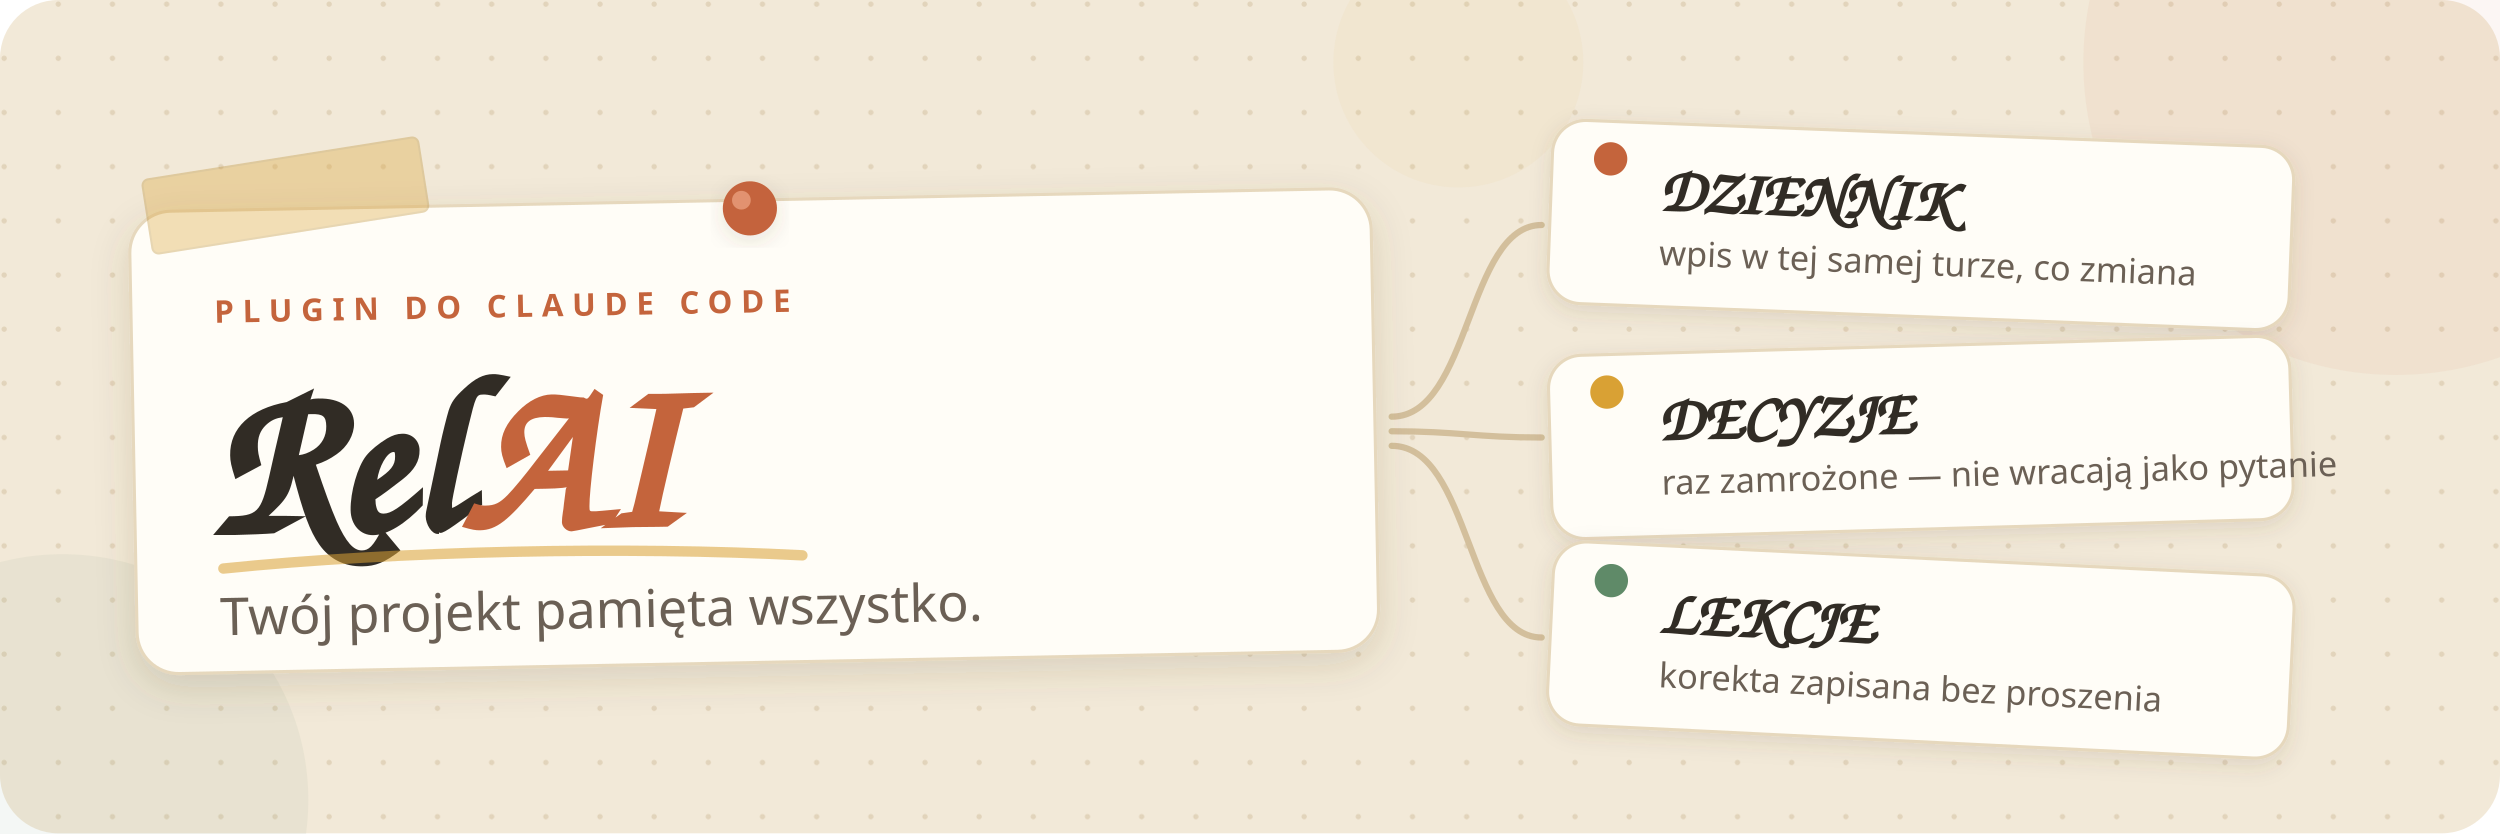
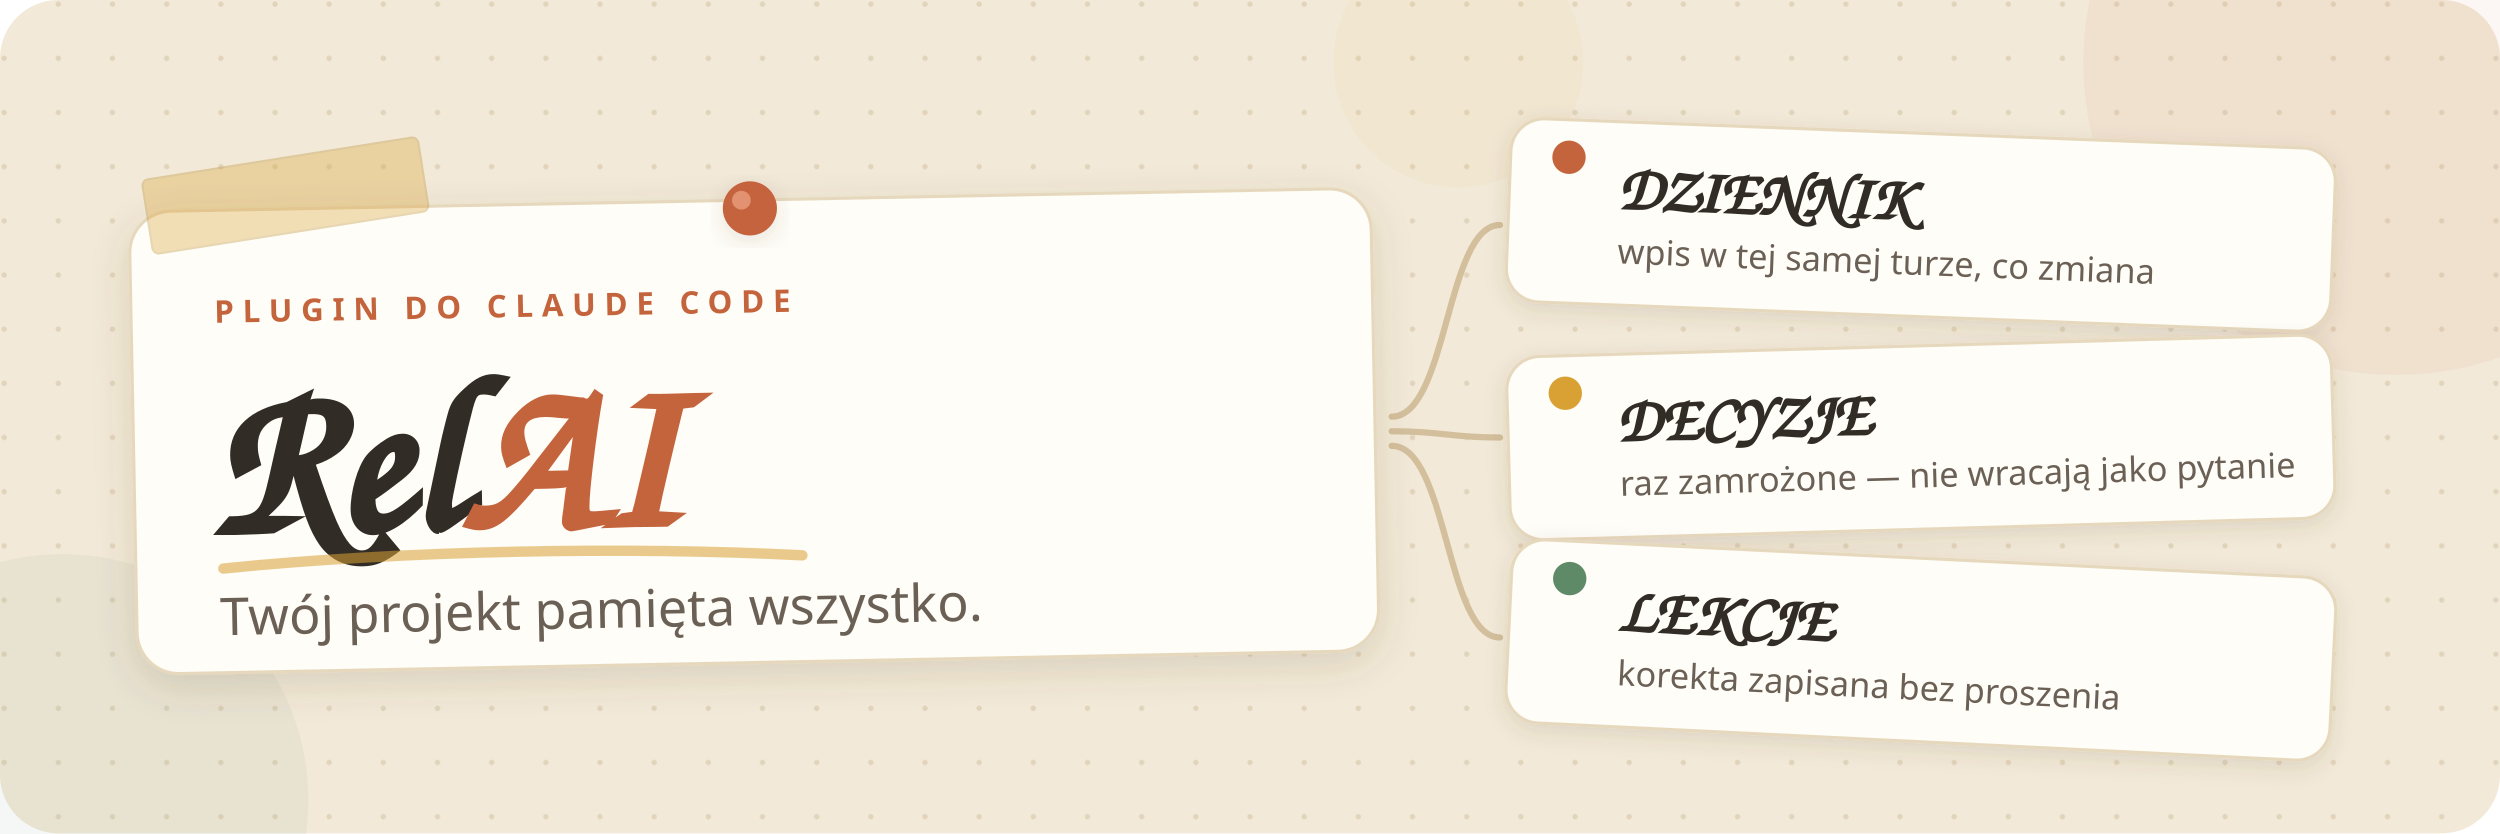
<svg xmlns="http://www.w3.org/2000/svg" viewBox="0 0 1200 400" width="1200" height="400" role="img" aria-labelledby="tytul opis">
  <defs>
    <style>/*{{FONTY}}*/
      .pis { font-family: 'Kalam', 'Segoe Script', 'Bradley Hand', cursive; }
      .ui  { font-family: 'Hanken Grotesk', 'Segoe UI', system-ui, -apple-system, sans-serif; }
    </style>
    <pattern id="kropki" width="26" height="26" patternUnits="userSpaceOnUse">
      <circle cx="2" cy="2" r="1.3" fill="#d5c3a4" opacity=".55" />
    </pattern>
    <filter id="cien" x="-20%" y="-20%" width="140%" height="140%">
      <feDropShadow dx="0" dy="6" stdDeviation="9" flood-color="#5a482c" flood-opacity=".16" />
    </filter>
    <filter id="cien-s" x="-20%" y="-20%" width="140%" height="140%">
      <feDropShadow dx="0" dy="3" stdDeviation="5" flood-color="#5a482c" flood-opacity=".13" />
    </filter>
  </defs>
  <rect width="1200" height="400" rx="28" fill="#f2e9d8" />
  <rect width="1200" height="400" rx="28" fill="url(#kropki)" />
  <circle cx="1150" cy="30" r="150" fill="#c4643c" opacity=".055" />
  <circle cx="30" cy="384" r="118" fill="#5f8a68" opacity=".07" />
  <circle cx="700" cy="30" r="60" fill="#d9a134" opacity=".05" />
  <g fill="none" stroke="#d3bf9c" stroke-width="3" stroke-linecap="round">
-     <path d="M 668 200 C 706 200 704 108 740 108" />
-     <path d="M 668 207 C 700 207 708 210 740 210" />
-     <path d="M 668 214 C 706 214 704 306 740 306" />
+     <path d="M 668 200 C 695 200 694 108 720 108" />
+     <path d="M 668 207 C 691 207 697 210 720 210" />
+     <path d="M 668 214 C 695 214 694 306 720 306" />
  </g>
  <g transform="rotate(-1.1 362 207)">
    <rect x="64" y="96" width="596" height="222" rx="20" fill="#fffdf7" stroke="#e6d8bd" stroke-width="1.5" filter="url(#cien)" />
    <text class="ui" x="104" y="150" font-size="15" font-weight="600" letter-spacing="4.2" fill="#c4643c">PLUGIN DO CLAUDE CODE</text>
    <text class="pis" x="100" y="252" font-size="104" font-weight="700" fill="#312c25">Rel<tspan fill="#c4643c">AI</tspan>
    </text>
    <path d="M 106 268 C 190 261 300 261 384 267" fill="none" stroke="#d9a134" stroke-width="5" stroke-linecap="round" opacity=".55" />
    <text class="ui" x="104" y="300" font-size="25" font-weight="500" fill="#6b6055">Twój projekt pamięta wszystko.</text>
    <g filter="url(#cien-s)">
      <circle cx="362" cy="100" r="13" fill="#c4643c" />
      <circle cx="358" cy="96" r="4.5" fill="#e79a78" opacity=".85" />
    </g>
  </g>
  <g transform="rotate(-9 136 94)" opacity=".34">
    <rect x="70" y="76" width="134" height="36" rx="3" fill="#d9a134" />
    <rect x="70" y="76" width="134" height="36" rx="3" fill="none" stroke="#b98a2c" stroke-width="1" />
  </g>
  <g transform="rotate(2.2 922 108)">
-     <rect x="744" y="64" width="356" height="88" rx="16" fill="#fffdf7" stroke="#e6d8bd" stroke-width="1.5" filter="url(#cien-s)" />
-     <circle cx="772" cy="82" r="8" fill="#c4643c" />
-     <text class="pis" x="796" y="106" font-size="30" font-weight="700" fill="#312c25">DZIENNIK</text>
-     <text class="ui" x="797" y="132" font-size="16.5" fill="#6b6055">wpis w tej samej turze, co zmiana</text>
+     <rect x="724" y="64" width="396" height="88" rx="16" fill="#fffdf7" stroke="#e6d8bd" stroke-width="1.5" filter="url(#cien-s)" />
+     <circle cx="752" cy="82" r="8" fill="#c4643c" />
+     <text class="pis" x="776" y="106" font-size="30" font-weight="700" fill="#312c25">DZIENNIK</text>
+     <text class="ui" x="777" y="132" font-size="16.5" fill="#6b6055">wpis w tej samej turze, co zmiana</text>
  </g>
  <g transform="rotate(-1.6 922 210)">
-     <rect x="744" y="166" width="356" height="88" rx="16" fill="#fffdf7" stroke="#e6d8bd" stroke-width="1.5" filter="url(#cien-s)" />
-     <circle cx="772" cy="184" r="8" fill="#d9a134" />
-     <text class="pis" x="796" y="208" font-size="30" font-weight="700" fill="#312c25">DECYZJE</text>
-     <text class="ui" x="797" y="234" font-size="16.5" fill="#6b6055">raz zamrożone — nie wracają jako pytanie</text>
+     <rect x="724" y="166" width="396" height="88" rx="16" fill="#fffdf7" stroke="#e6d8bd" stroke-width="1.5" filter="url(#cien-s)" />
+     <circle cx="752" cy="184" r="8" fill="#d9a134" />
+     <text class="pis" x="776" y="208" font-size="30" font-weight="700" fill="#312c25">DECYZJE</text>
+     <text class="ui" x="777" y="234" font-size="16.5" fill="#6b6055">raz zamrożone — nie wracają jako pytanie</text>
  </g>
  <g transform="rotate(2.8 922 312)">
-     <rect x="744" y="268" width="356" height="88" rx="16" fill="#fffdf7" stroke="#e6d8bd" stroke-width="1.5" filter="url(#cien-s)" />
-     <circle cx="772" cy="286" r="8" fill="#5f8a68" />
-     <text class="pis" x="796" y="310" font-size="30" font-weight="700" fill="#312c25">LEKCJE</text>
-     <text class="ui" x="797" y="336" font-size="16.5" fill="#6b6055">korekta zapisana bez proszenia</text>
+     <rect x="724" y="268" width="396" height="88" rx="16" fill="#fffdf7" stroke="#e6d8bd" stroke-width="1.5" filter="url(#cien-s)" />
+     <circle cx="752" cy="286" r="8" fill="#5f8a68" />
+     <text class="pis" x="776" y="310" font-size="30" font-weight="700" fill="#312c25">LEKCJE</text>
+     <text class="ui" x="777" y="336" font-size="16.5" fill="#6b6055">korekta zapisana bez proszenia</text>
  </g>
</svg>
